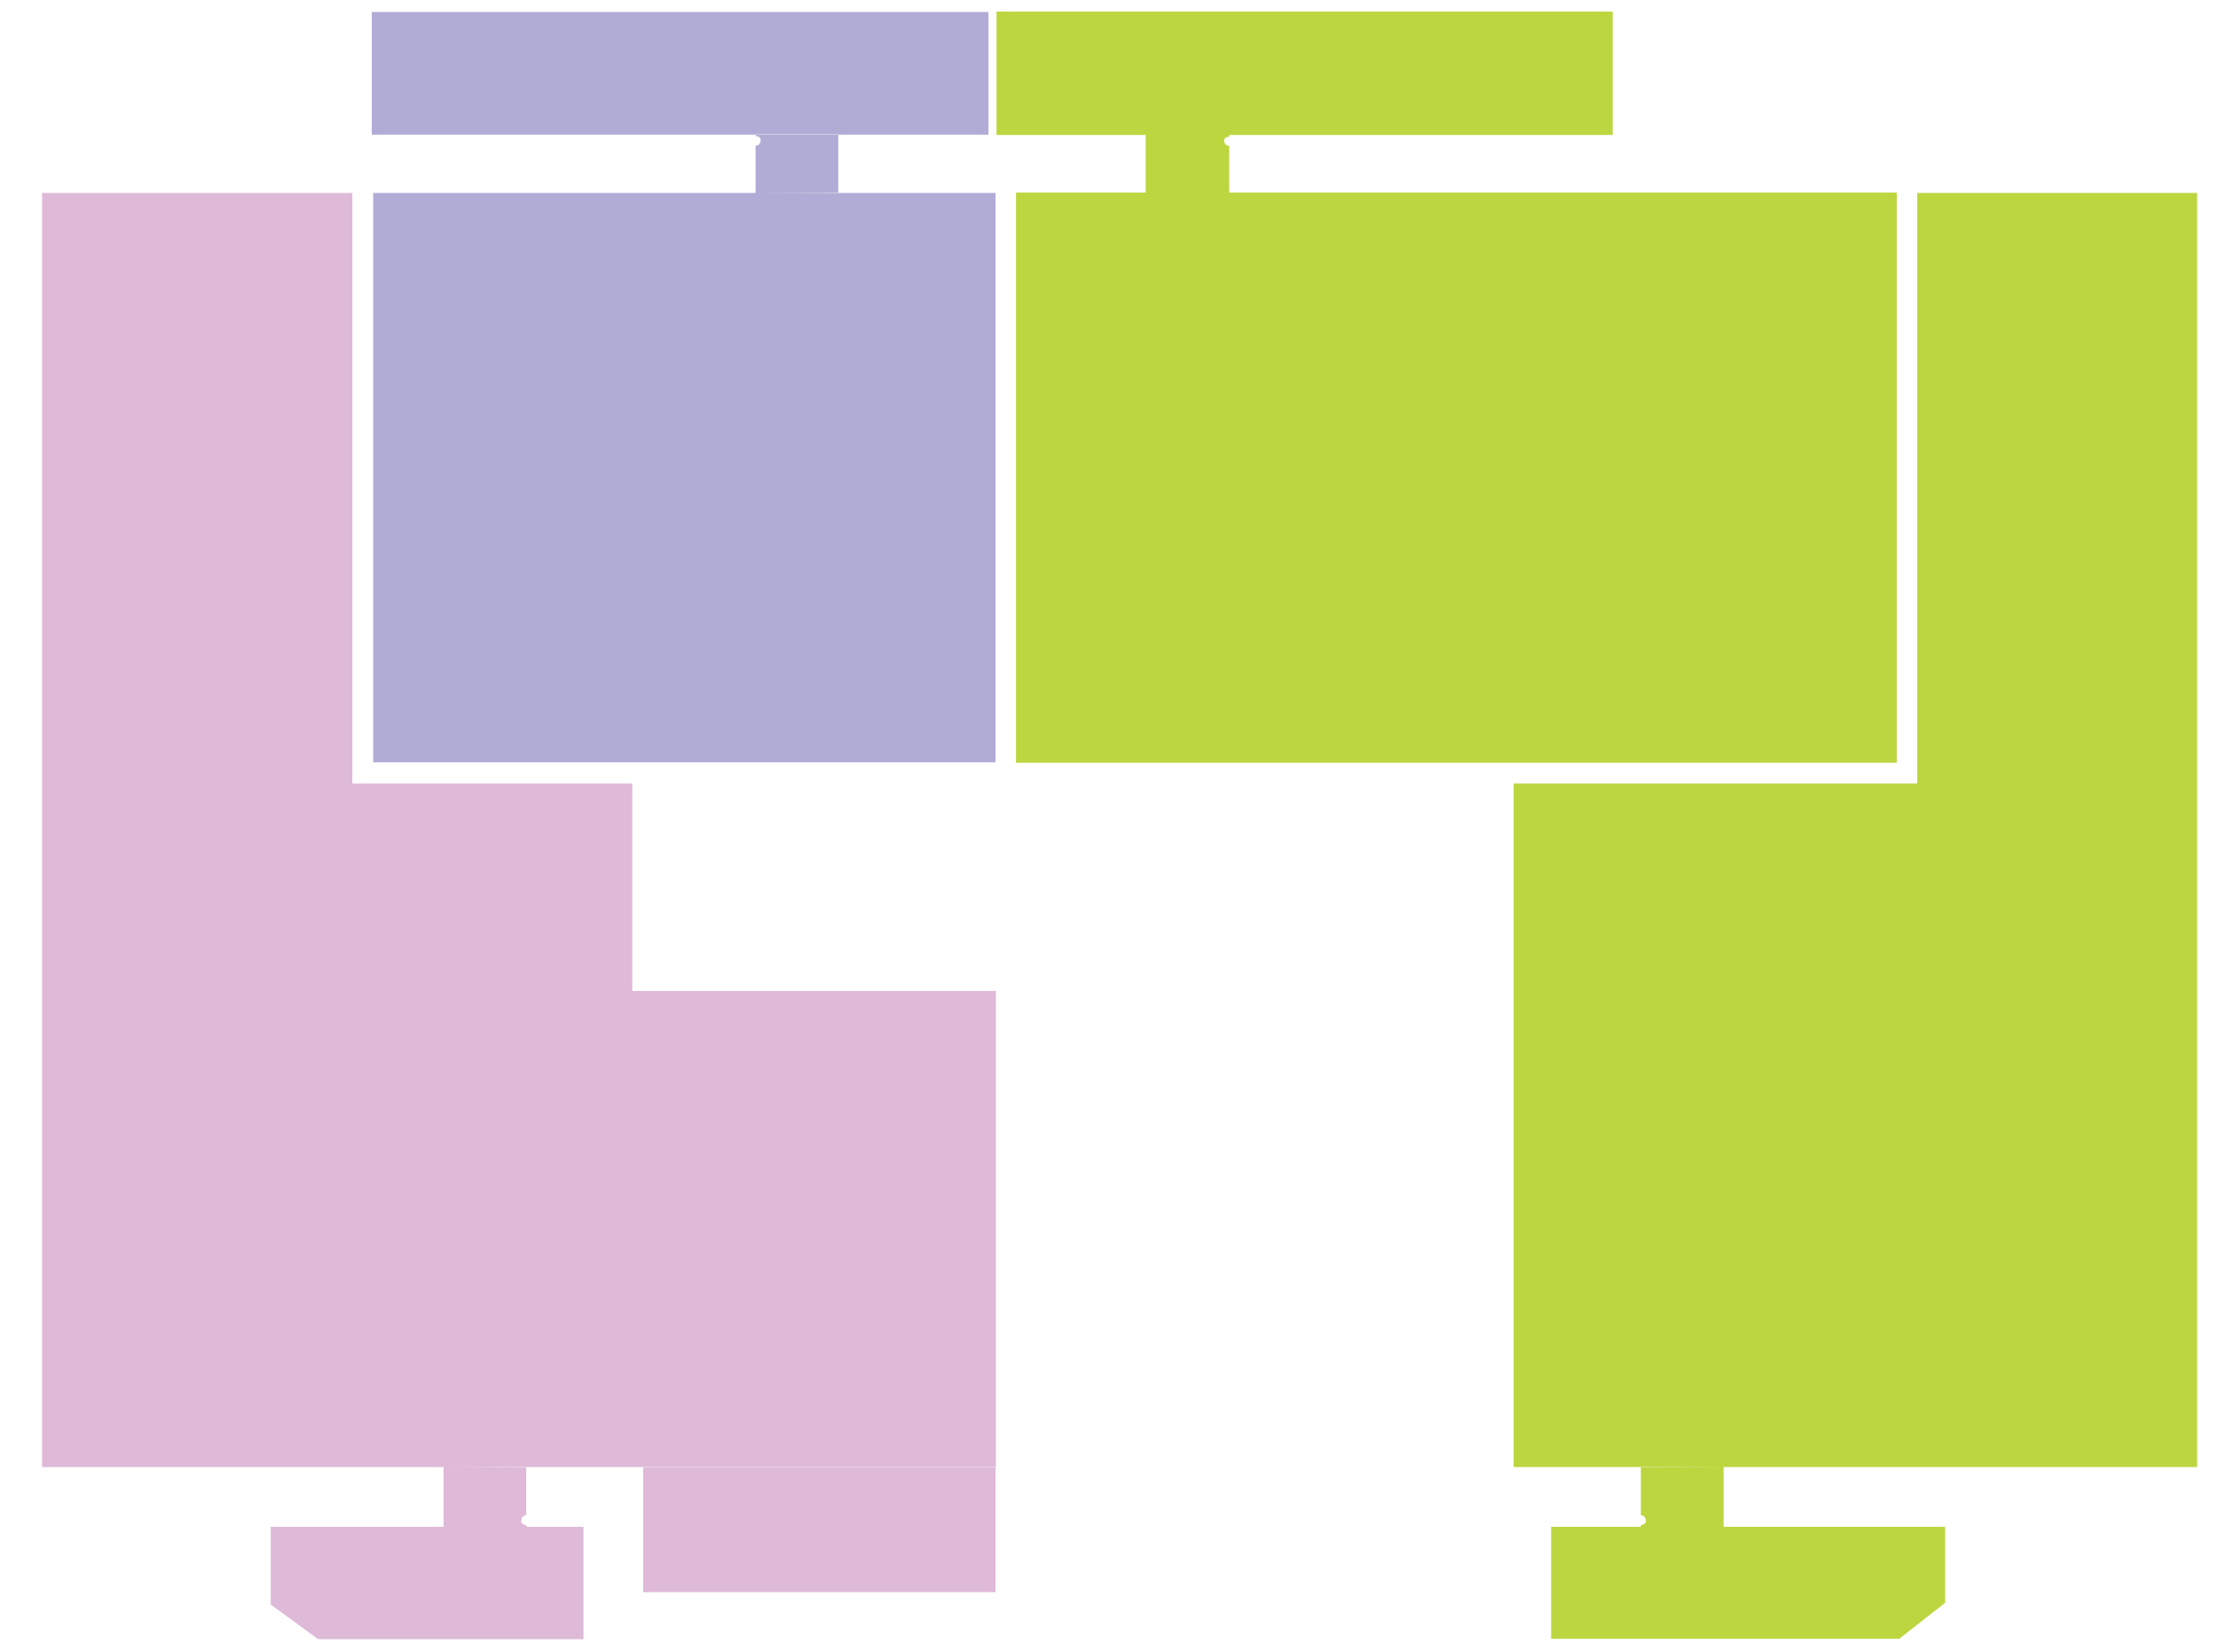
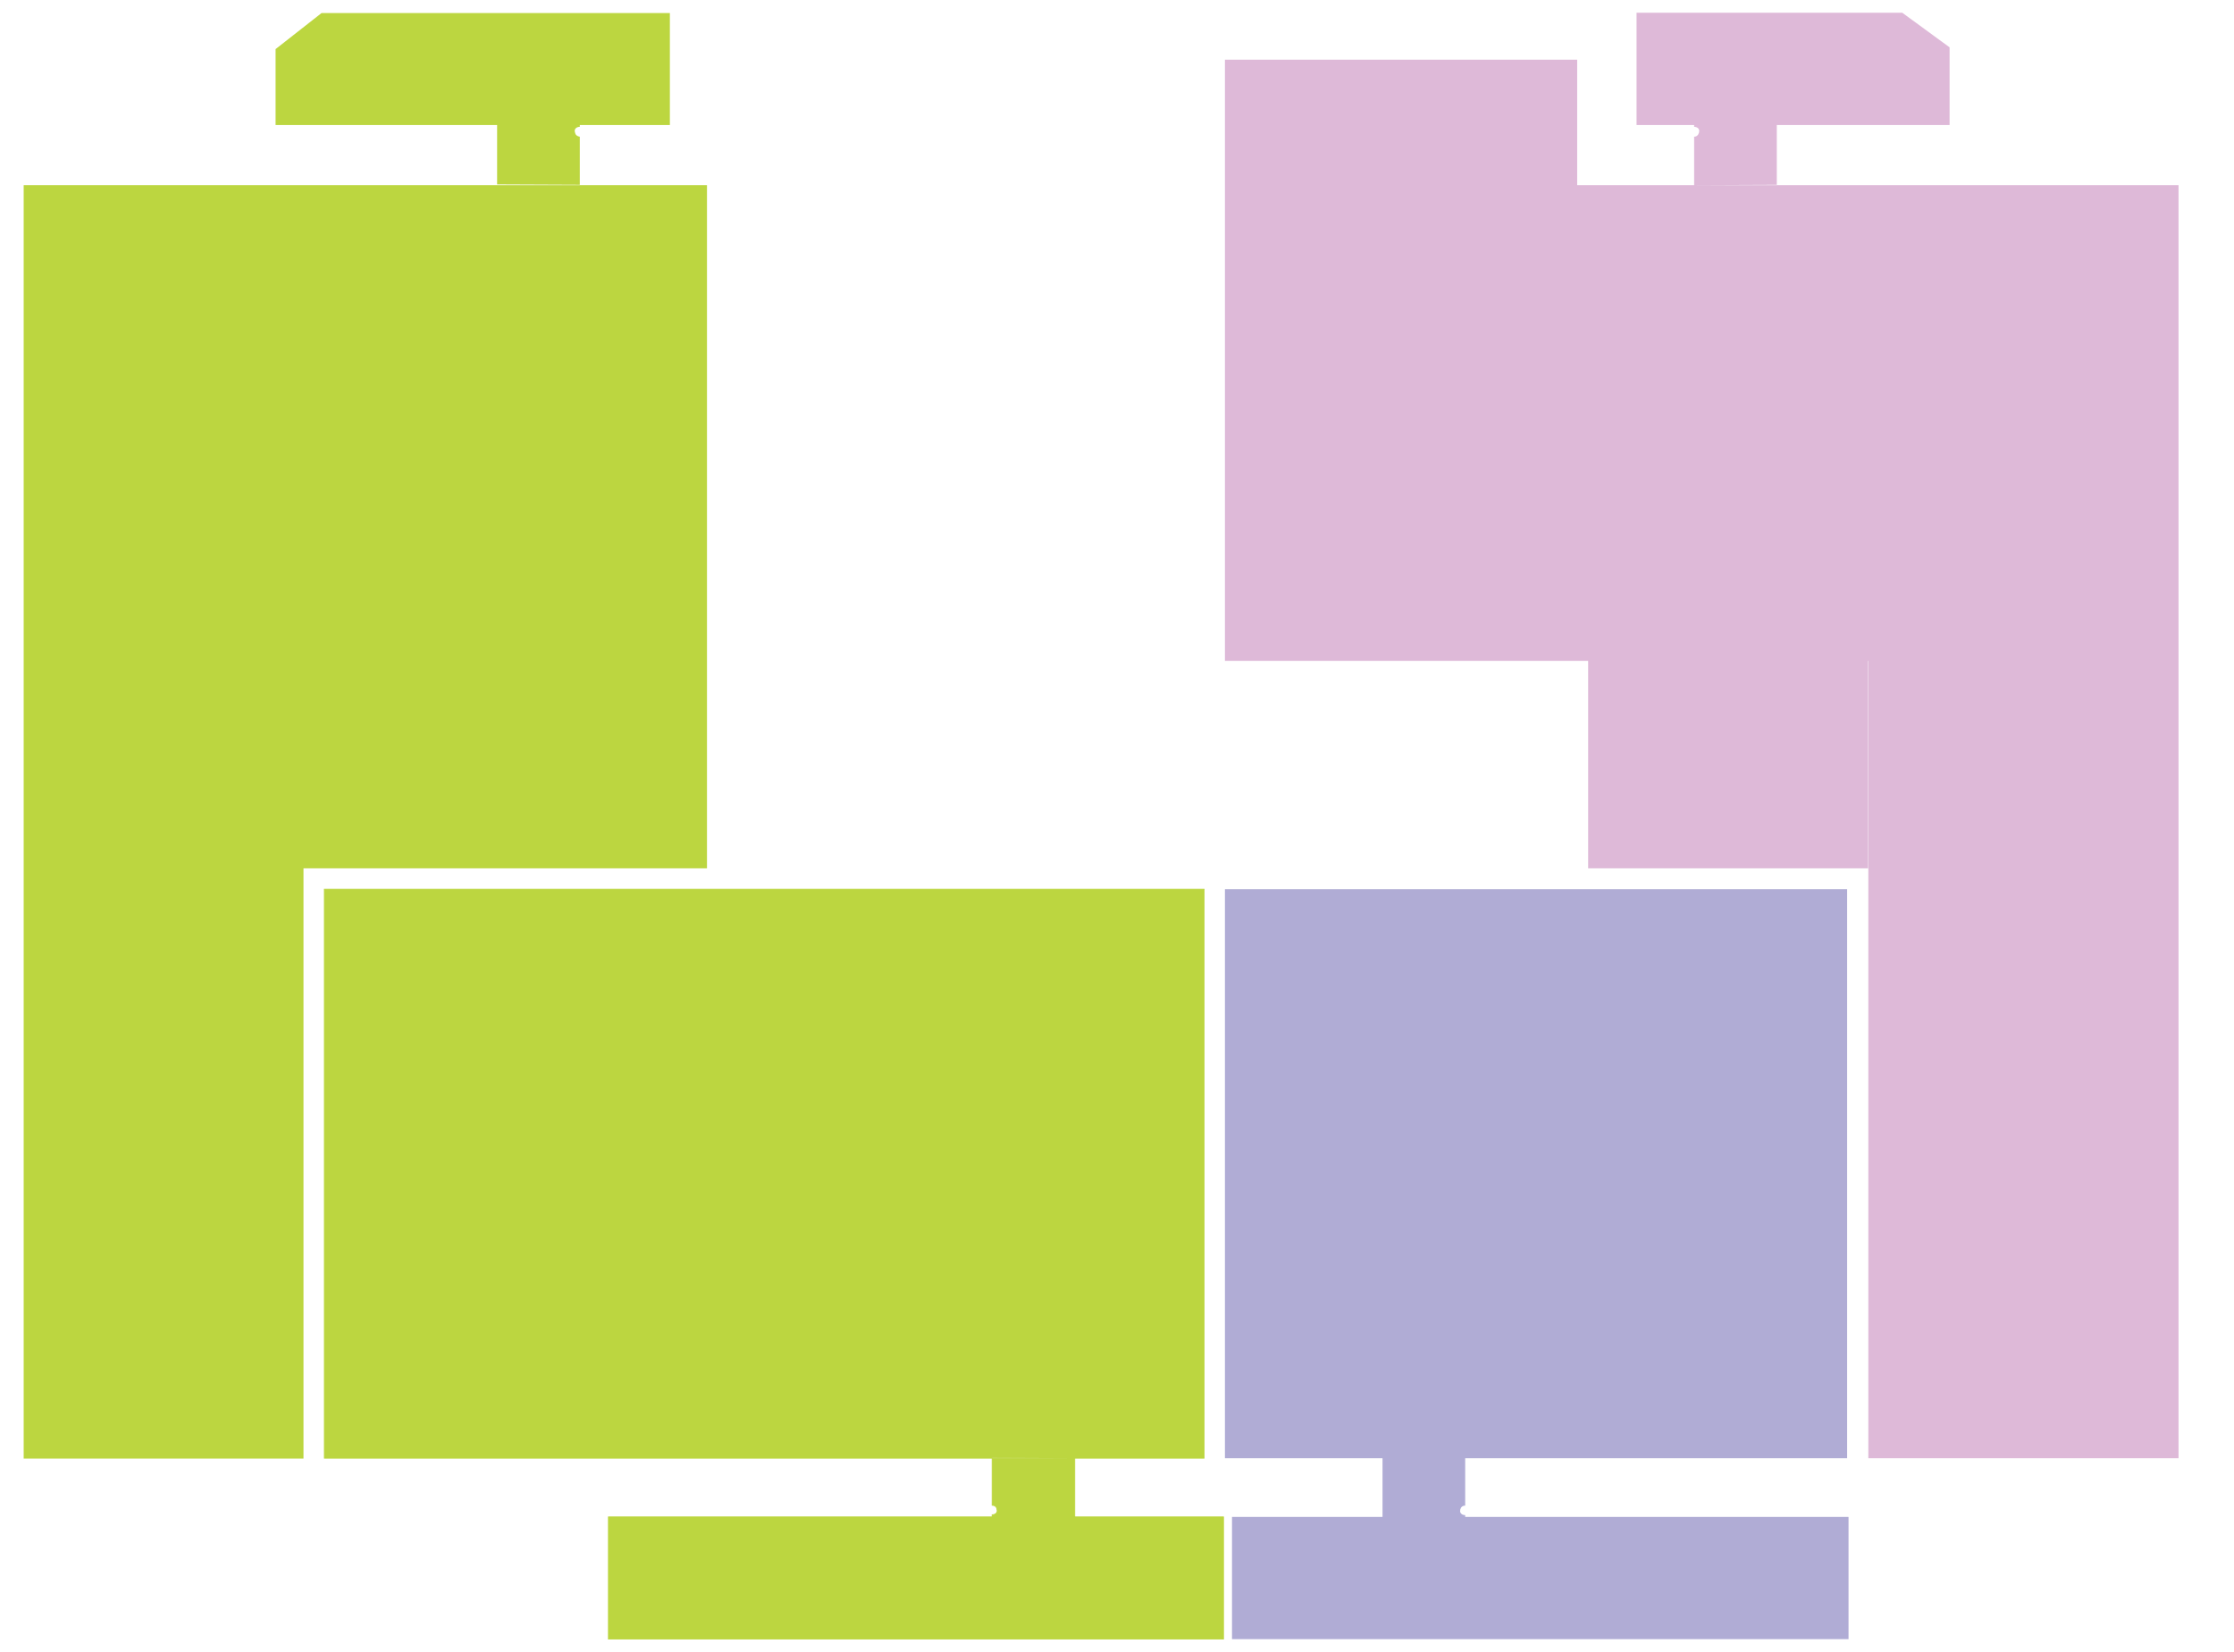
- <svg xmlns="http://www.w3.org/2000/svg" class="svg-floor-map" version="1.2" baseProfile="tiny" x="0px" y="0px" viewBox="0 0 627.6 467.2" xml:space="preserve">
-   <path data-apartment-token="b1_s2_a2-2" class="map-floor__apartment-2 map-floor__apartment" data-apartment-type="2" data-apartment-room="2" data-apartment-area="57,99" data-apartment-price="5 280 000" fill-rule="evenodd" fill="#BCD640" d="M487.7,415.1V432h-23.4v-0.5c1,0,1.6-0.7,1.4-1.4c0-0.1-0.1-0.3-0.1-0.4  c-0.1-0.5-0.6-0.9-1.3-1v-13.7L487.7,415.1z M542.5,415.1h79.2V54.6h-79.2V415.1z M428.3,415.1h114.2V221.7H428.3V415.1z   M438.9,463.7h98.5l13-10.2V432H438.9V463.7z" />
-   <path data-apartment-token="b1_s2_a2-1" class="map-floor__apartment-2 map-floor__apartment" data-apartment-type="2" data-apartment-room="2" data-apartment-area="46,74" data-apartment-price="2 150 000" fill-rule="evenodd" fill="#BCD640" stroke="#BCD640" stroke-width="0.216" stroke-miterlimit="22.926" d="M324.3,54.6V38.1  h23.4v0.5c-1,0-1.6,0.7-1.4,1.4c0,0.1,0.1,0.3,0.1,0.4c0.1,0.5,0.6,0.9,1.3,0.9v13.4L324.3,54.6z M287.6,215.7h249V54.6h-249V215.7z   M282.1,38.1h174.1V3.4H282.1V38.1z" />
-   <path data-apartment-token="b1_s2_a1p-1" class="map-floor__apartment-1p map-floor__apartment" data-apartment-type="1p" data-apartment-room="1" data-apartment-area="33,62" data-apartment-price="1 320 000" fill-rule="evenodd" fill="#B0ACD5" d="M213.8,54.6V41.2c0.7,0,1.2-0.4,1.3-0.9c0.1-0.1,0.1-0.3,0.1-0.4  c0.2-0.7-0.4-1.4-1.4-1.4v-0.5h23.4v16.5L213.8,54.6z M105.6,215.7h176.1V54.6H105.6V215.7z M105.2,38.1h174.5V3.4H105.2V38.1z" />
-   <path data-apartment-token="b1_s2_a3-1" class="map-floor__apartment-3 map-floor__apartment" data-apartment-type="3" data-apartment-room="3" data-apartment-area="73,13" data-apartment-price="5 340 000" fill-rule="evenodd" fill="#DEB9D8" d="M165.1,463.8H90L76.6,454v-22h88.5V463.8z M125.5,415.1V432h23.4v-0.5  c-1,0-1.6-0.7-1.4-1.4c0-0.1,0.1-0.3,0.1-0.4c0.1-0.5,0.6-0.9,1.3-1V415L125.5,415.1z M99.7,280.4h79.2v-58.7H99.7V280.4z   M11.9,280.4h87.8V54.6H11.9V280.4z M11.9,415.1h269.9V280.4H11.9V415.1z M182,450.5h99.7v-35.5H182V450.5z" />
+ <svg xmlns="http://www.w3.org/2000/svg" class="svg-floor-map" version="1.2" baseProfile="tiny" x="0px" y="0px" viewBox="0 0 632.3 467.6" xml:space="preserve">
+   <path data-apartment-token="b1_s2_a2-2" class="map-floor__apartment-2 map-floor__apartment" data-apartment-type="2" data-apartment-room="2" data-apartment-area="57,99" data-apartment-price="5 280 000" fill-rule="evenodd" fill="#BCD640" d="M140.7,52.2V35.4h23.4v0.5c-1,0-1.6,0.7-1.4,1.4c0,0.1,0.1,0.3,0.1,0.4  c0.1,0.5,0.6,0.9,1.3,1v13.6L140.7,52.2z M85.9,52.4H6.7v360.5h79.2V52.4z M200.2,52.4H85.9v193.4h114.2V52.4z M189.5,3.7H91  L78,13.9v21.5h111.6V3.7z" />
+   <path data-apartment-token="b1_s2_a2-1" class="map-floor__apartment-2 map-floor__apartment" data-apartment-type="2" data-apartment-room="2" data-apartment-area="46,74" data-apartment-price="2 150 000" fill-rule="evenodd" fill="#BCD640" stroke="#BCD640" stroke-width="0.216" stroke-miterlimit="22.926" d="M304.2,412.8v16.5  h-23.4v-0.5c1,0,1.6-0.7,1.4-1.4c0-0.1-0.1-0.3-0.1-0.4c-0.1-0.5-0.6-0.9-1.3-0.9v-13.4L304.2,412.8z M340.8,251.7h-249v161.1h249  V251.7z M346.3,429.4H172.2V464h174.1V429.4z" />
+   <path data-apartment-token="b1_s2_a1p-1" class="map-floor__apartment-1p map-floor__apartment" data-apartment-type="1p" data-apartment-room="1" data-apartment-area="33,62" data-apartment-price="1 320 000" fill-rule="evenodd" fill="#B0ACD5" d="M414.7,412.8v13.4c-0.7,0-1.2,0.4-1.3,0.9c-0.1,0.1-0.1,0.3-0.1,0.4  c-0.2,0.7,0.4,1.4,1.4,1.4v0.5h-23.4v-16.6L414.7,412.8z M522.8,251.7H346.7v161.1h176.1V251.7z M523.2,429.4H348.7V464h174.5V429.4  z" />
+   <path data-apartment-token="b1_s2_a3-1" class="map-floor__apartment-3 map-floor__apartment" data-apartment-type="3" data-apartment-room="3" data-apartment-area="73,13" data-apartment-price="5 340 000" fill-rule="evenodd" fill="#DEB9D8" d="M479.5,52.4V38.7c0.7,0,1.2-0.5,1.3-1c0.1-0.1,0.1-0.3,0.1-0.4c0.2-0.7-0.4-1.4-1.4-1.4  v-0.5h23.4v16.9L479.5,52.4z M528.7,187.1h-79.2v58.7h79.2V187.1z M616.6,187.1h-87.8v225.7h87.8V187.1z M616.6,52.4H346.7v134.7  h269.9V52.4z M446.4,16.9h-99.7v35.5h99.7V16.9z M463.3,35.4h88.5v-22l-13.4-9.8h-75.2V35.4z" />
</svg>
